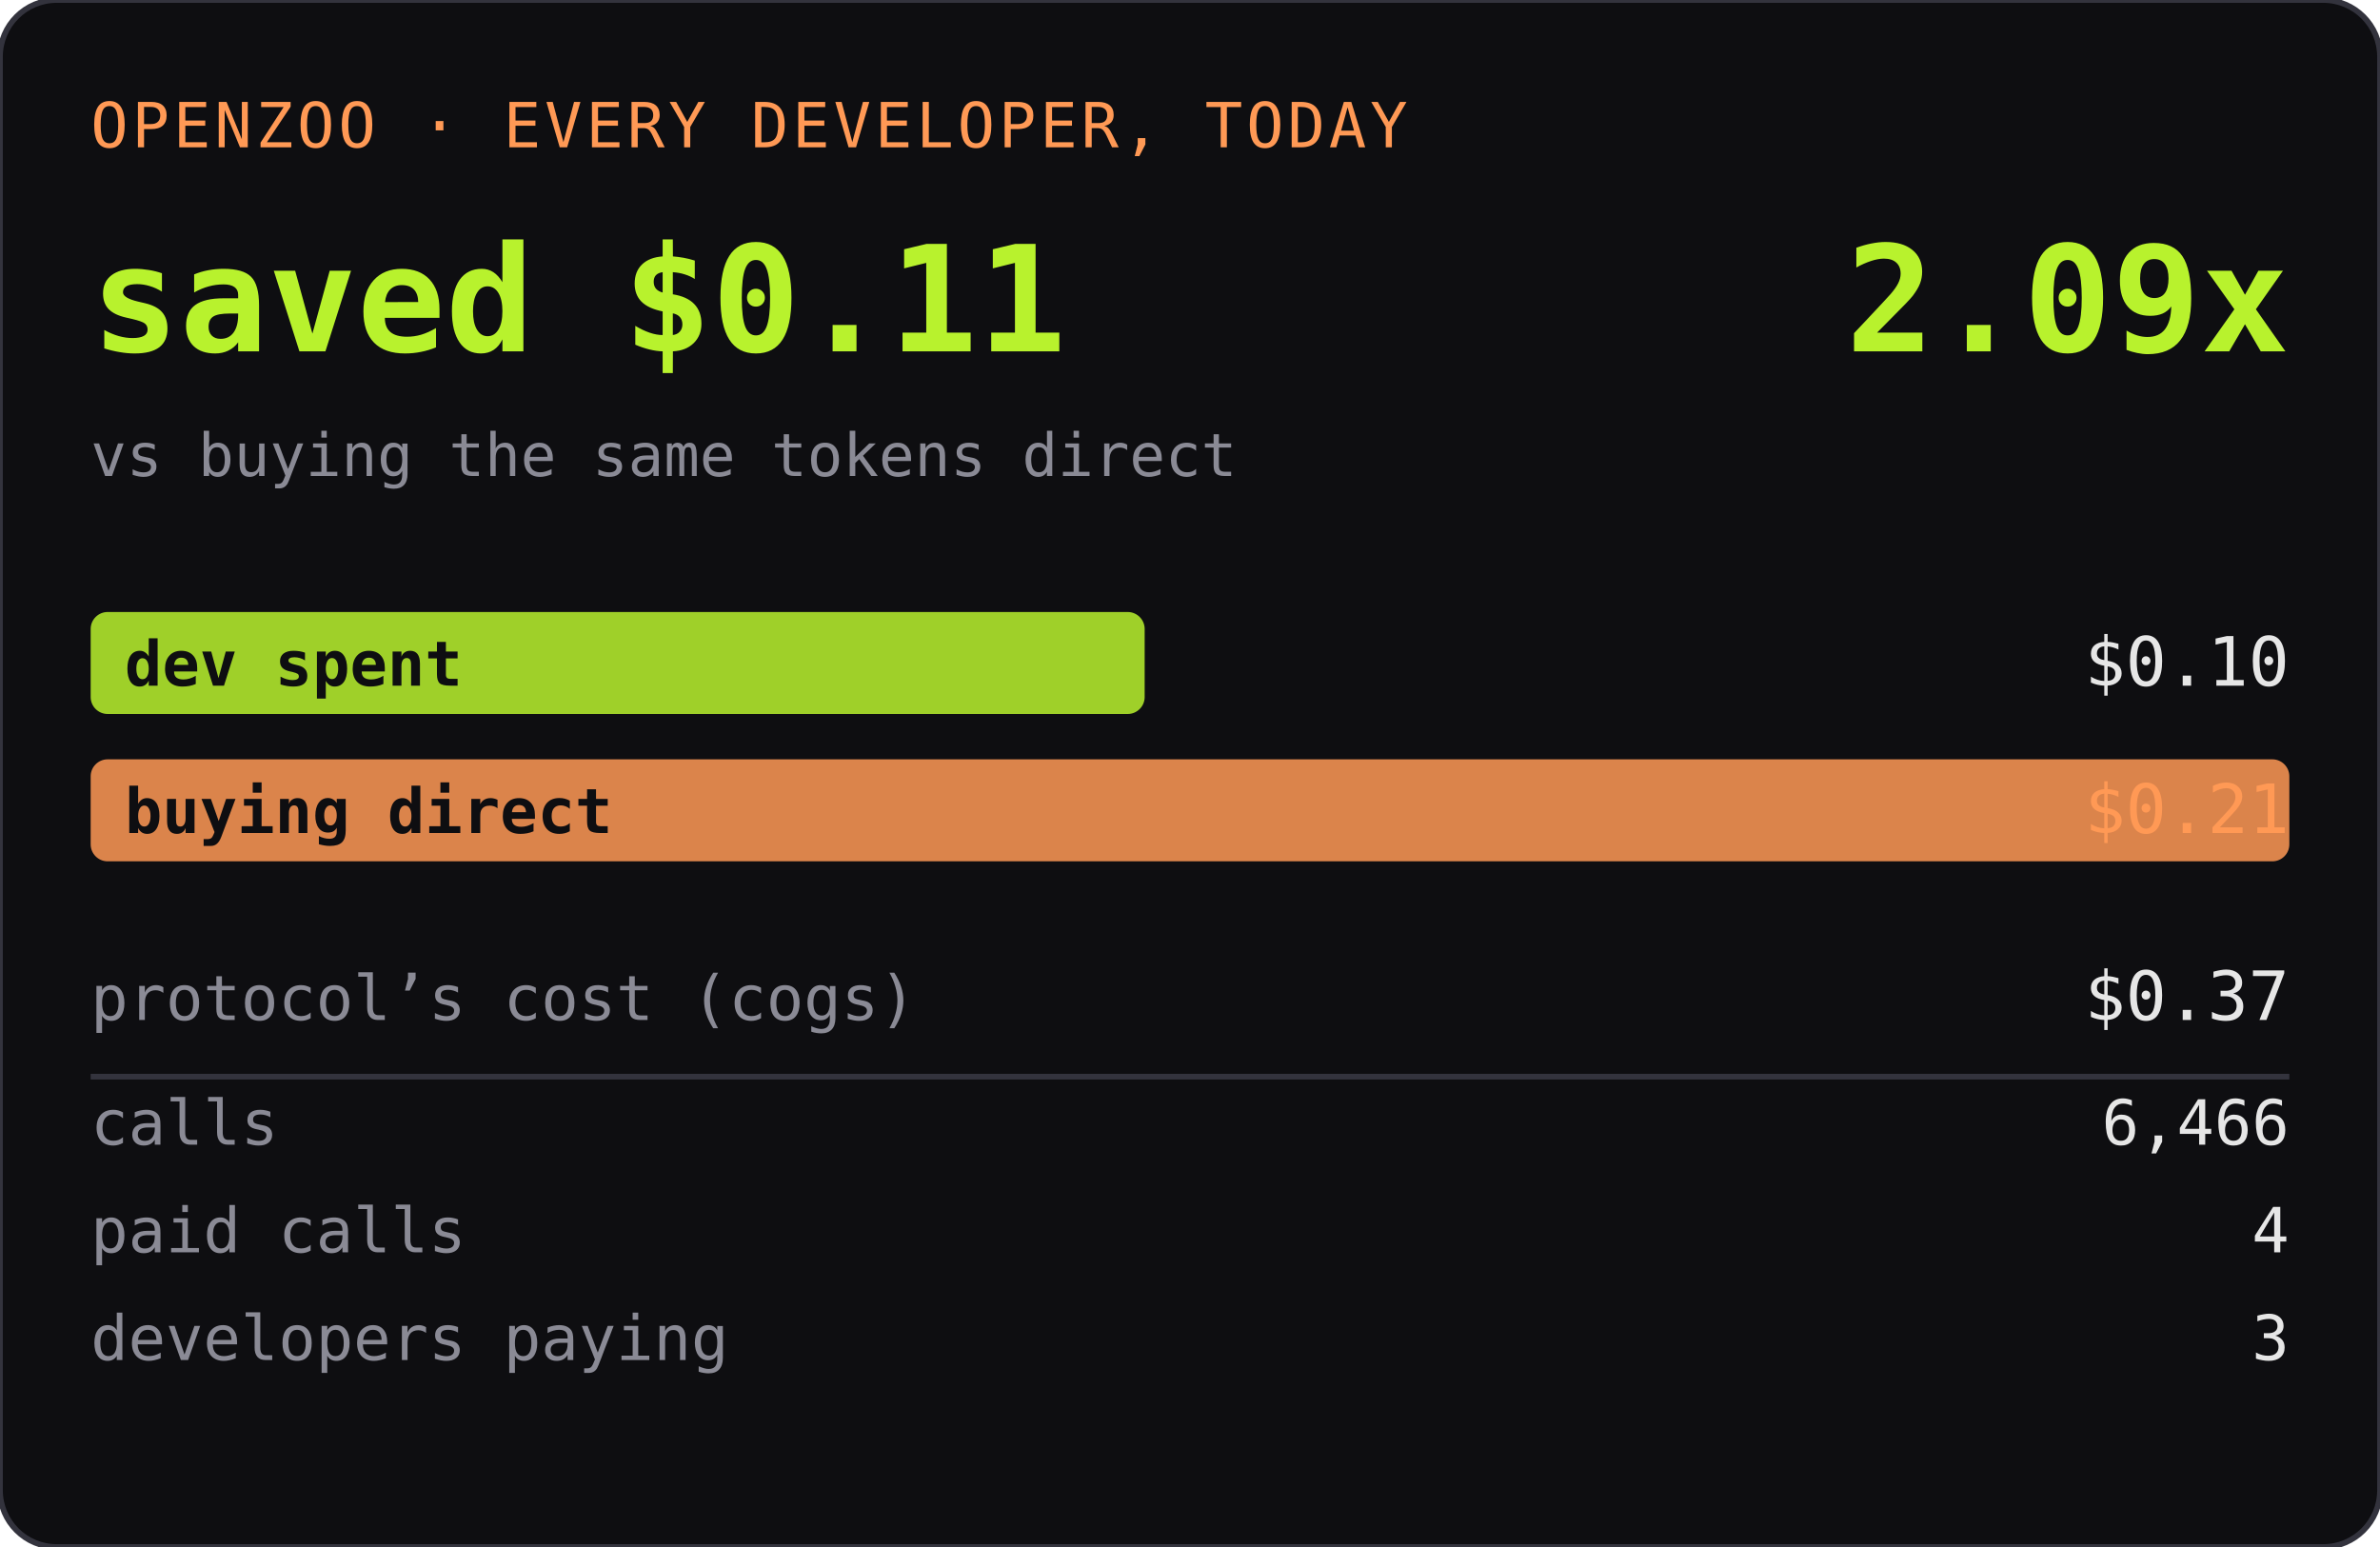
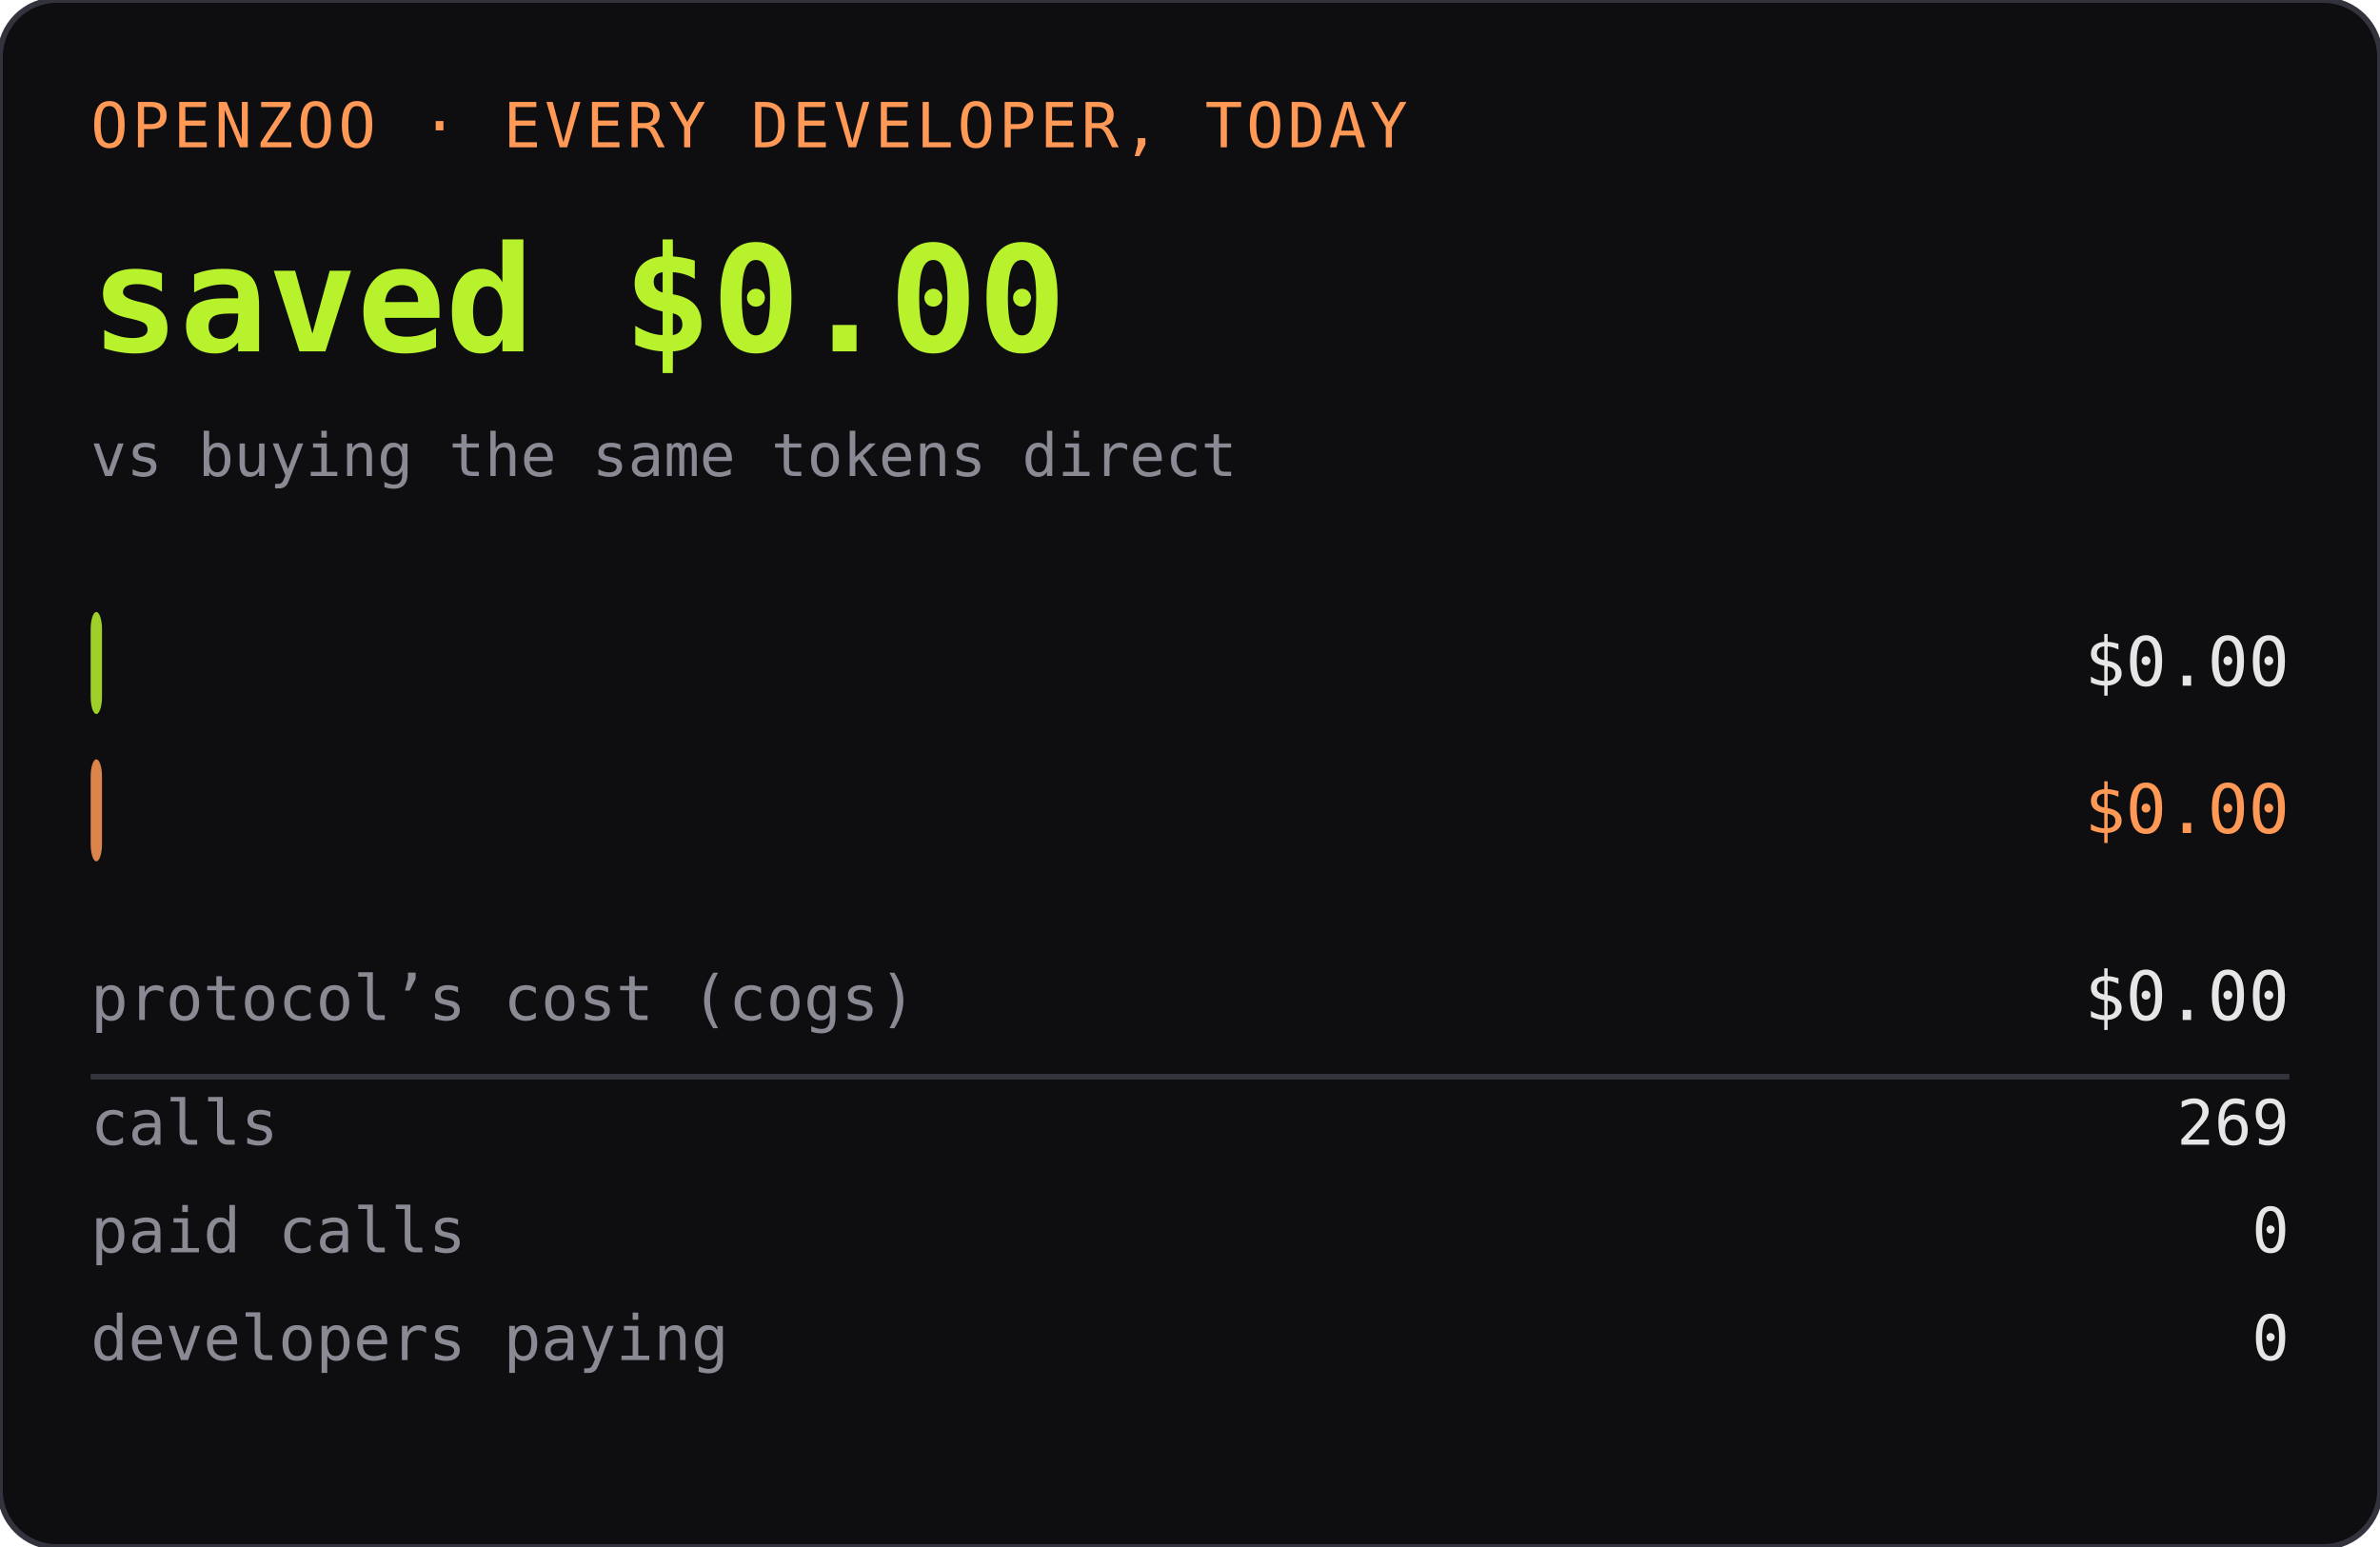
<svg xmlns="http://www.w3.org/2000/svg" width="420" height="273" role="img" aria-label="OPENZOO · EVERY DEVELOPER, TODAY">
  <rect width="420" height="273" rx="10" fill="#0e0e11" />
  <rect width="420" height="273" rx="10" fill="none" stroke="#33333d" />
  <text x="16" y="26" font-family="ui-monospace,SFMono-Regular,Menlo,monospace" font-size="11" fill="#ff9955" letter-spacing="0.06em">OPENZOO · EVERY DEVELOPER, TODAY</text>
-   <text x="16" y="62" font-family="ui-monospace,SFMono-Regular,Menlo,monospace" font-size="26" font-weight="600" fill="#b8f22d">saved $0.11</text>
-   <text x="404" y="62" text-anchor="end" font-family="ui-monospace,SFMono-Regular,Menlo,monospace" font-size="26" font-weight="600" fill="#b8f22d">2.09x</text>
+   <text x="16" y="62" font-family="ui-monospace,SFMono-Regular,Menlo,monospace" font-size="26" font-weight="600" fill="#b8f22d">saved $0.00</text>
+   <text x="404" y="62" text-anchor="end" font-family="ui-monospace,SFMono-Regular,Menlo,monospace" font-size="26" font-weight="600" fill="#b8f22d" />
  <text x="16" y="84" font-family="ui-monospace,SFMono-Regular,Menlo,monospace" font-size="10.5" fill="#8a8a95">vs buying the same tokens direct</text>
-   <rect x="16" y="108" width="186" height="18" rx="3" fill="#b8f22d" opacity="0.85" />
+   <rect x="16" y="108" width="2" height="18" rx="3" fill="#b8f22d" opacity="0.85" />
  <text x="22" y="121" font-family="ui-monospace,SFMono-Regular,Menlo,monospace" font-size="11" fill="#0e0e11" font-weight="600">dev spent</text>
-   <text x="404" y="121" text-anchor="end" font-family="ui-monospace,SFMono-Regular,Menlo,monospace" font-size="12" fill="#e6e6e6">$0.10</text>
-   <rect x="16" y="134" width="388" height="18" rx="3" fill="#ff9955" opacity="0.85" />
+   <text x="404" y="121" text-anchor="end" font-family="ui-monospace,SFMono-Regular,Menlo,monospace" font-size="12" fill="#e6e6e6">$0.00</text>
+   <rect x="16" y="134" width="2" height="18" rx="3" fill="#ff9955" opacity="0.85" />
  <text x="22" y="147" font-family="ui-monospace,SFMono-Regular,Menlo,monospace" font-size="11" fill="#0e0e11" font-weight="600">buying direct</text>
-   <text x="404" y="147" text-anchor="end" font-family="ui-monospace,SFMono-Regular,Menlo,monospace" font-size="12" fill="#ff9955">$0.21</text>
+   <text x="404" y="147" text-anchor="end" font-family="ui-monospace,SFMono-Regular,Menlo,monospace" font-size="12" fill="#ff9955">$0.00</text>
  <text x="16" y="180" font-family="ui-monospace,SFMono-Regular,Menlo,monospace" font-size="11" fill="#8a8a95">protocol’s cost (cogs)</text>
-   <text x="404" y="180" text-anchor="end" font-family="ui-monospace,SFMono-Regular,Menlo,monospace" font-size="12" fill="#e6e6e6">$0.37</text>
+   <text x="404" y="180" text-anchor="end" font-family="ui-monospace,SFMono-Regular,Menlo,monospace" font-size="12" fill="#e6e6e6">$0.00</text>
  <line x1="16" y1="190" x2="404" y2="190" stroke="#33333d" />
  <text x="16" y="202" font-family="ui-monospace,SFMono-Regular,Menlo,monospace" font-size="11" fill="#8a8a95">calls</text>
-   <text x="404" y="202" text-anchor="end" font-family="ui-monospace,SFMono-Regular,Menlo,monospace" font-size="11" fill="#e6e6e6">6,466</text>
+   <text x="404" y="202" text-anchor="end" font-family="ui-monospace,SFMono-Regular,Menlo,monospace" font-size="11" fill="#e6e6e6">269</text>
  <text x="16" y="221" font-family="ui-monospace,SFMono-Regular,Menlo,monospace" font-size="11" fill="#8a8a95">paid calls</text>
-   <text x="404" y="221" text-anchor="end" font-family="ui-monospace,SFMono-Regular,Menlo,monospace" font-size="11" fill="#e6e6e6">4</text>
+   <text x="404" y="221" text-anchor="end" font-family="ui-monospace,SFMono-Regular,Menlo,monospace" font-size="11" fill="#e6e6e6">0</text>
  <text x="16" y="240" font-family="ui-monospace,SFMono-Regular,Menlo,monospace" font-size="11" fill="#8a8a95">developers paying</text>
-   <text x="404" y="240" text-anchor="end" font-family="ui-monospace,SFMono-Regular,Menlo,monospace" font-size="11" fill="#e6e6e6">3</text>
+   <text x="404" y="240" text-anchor="end" font-family="ui-monospace,SFMono-Regular,Menlo,monospace" font-size="11" fill="#e6e6e6">0</text>
</svg>
